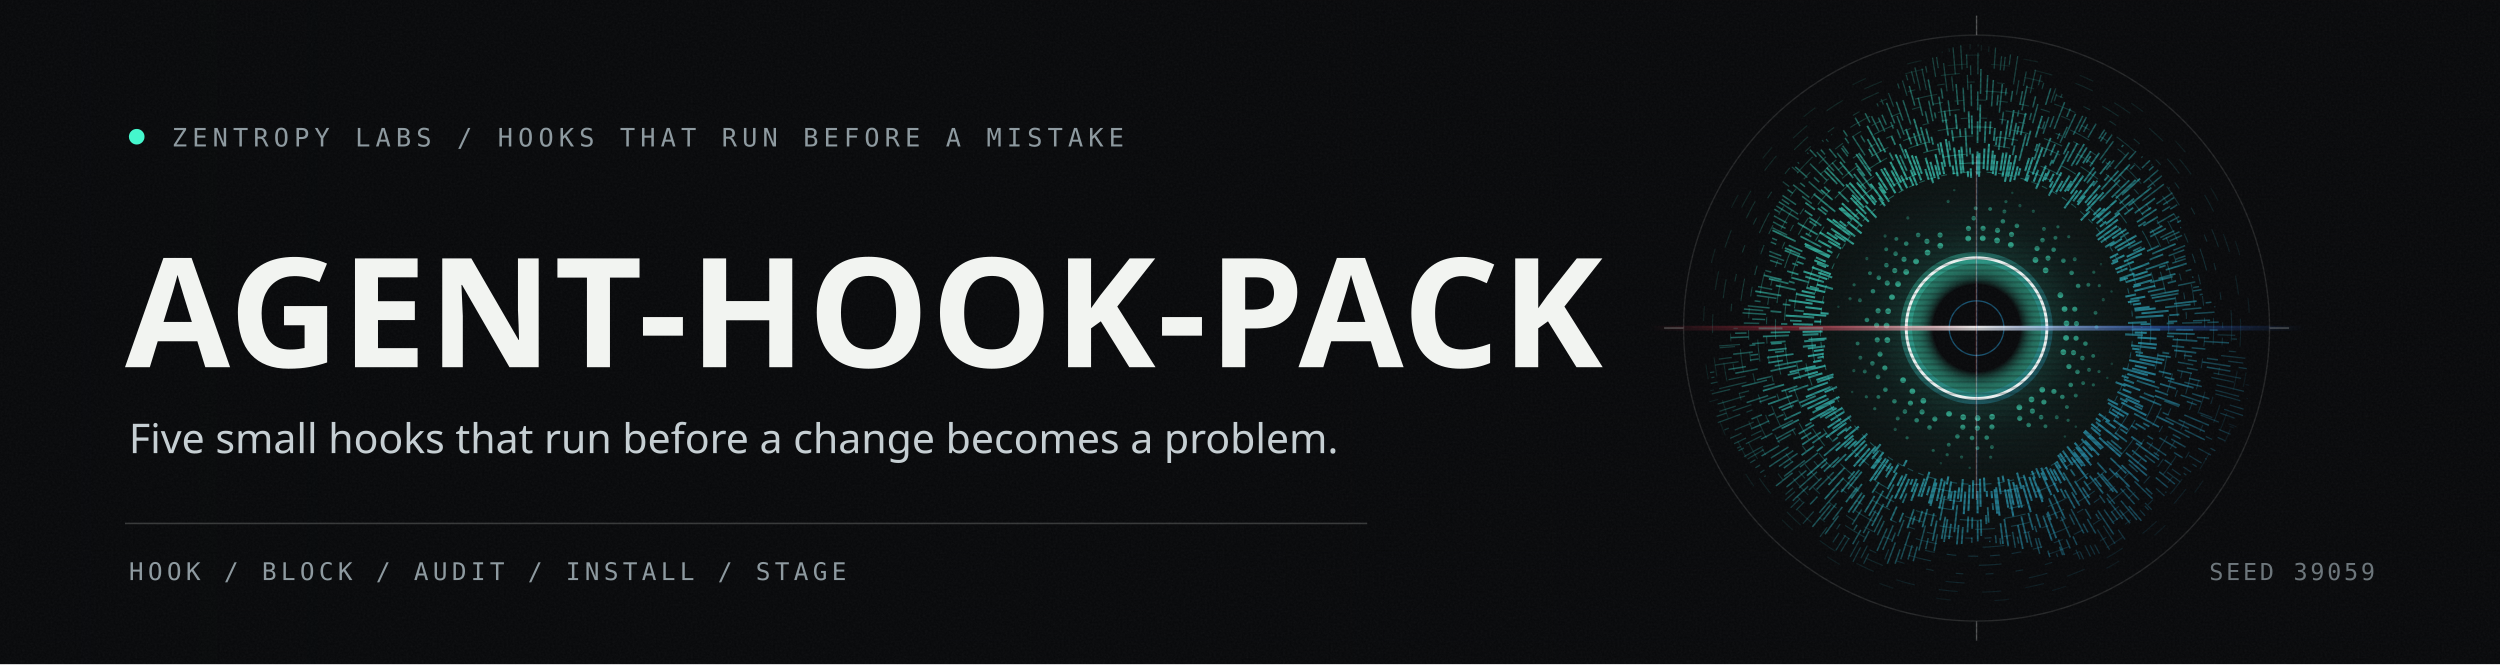
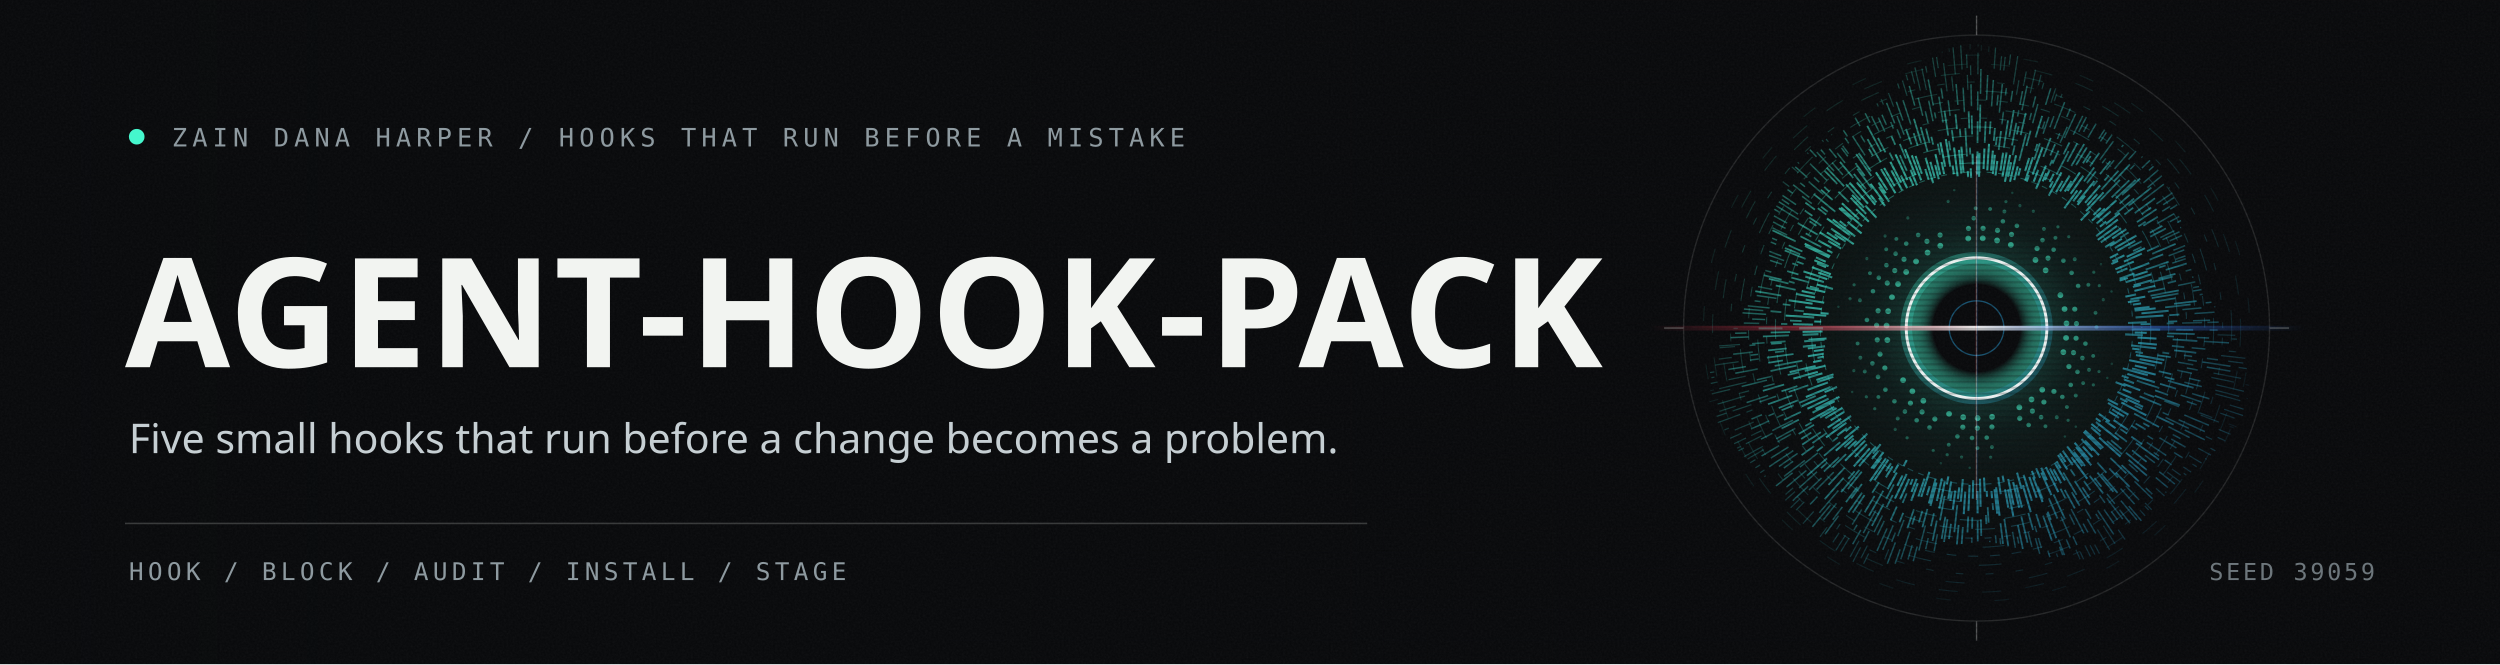
<svg xmlns="http://www.w3.org/2000/svg" viewBox="0 0 1280 340" width="1280" height="340" role="img" aria-label="agent-hook-pack: Five small hooks that run before a change becomes a problem.">
  <defs>
    <radialGradient id="halo">
      <stop offset="0" stop-color="#45F7CD" stop-opacity="0.34" />
      <stop offset="0.4" stop-color="#45F7CD" stop-opacity="0.08" />
      <stop offset="1" stop-color="#07080A" stop-opacity="0" />
    </radialGradient>
    <radialGradient id="core">
      <stop offset="0" stop-color="#FFFFFF" />
      <stop offset="0.36" stop-color="#FFFFFF" stop-opacity="0.92" />
      <stop offset="0.74" stop-color="#45F7CD" stop-opacity="0.6" />
      <stop offset="1" stop-color="#45F7CD" stop-opacity="0" />
    </radialGradient>
    <radialGradient id="pupil">
      <stop offset="0" stop-color="#07080A" />
      <stop offset="0.62" stop-color="#07080A" />
      <stop offset="1" stop-color="#45F7CD" stop-opacity="0.3" />
    </radialGradient>
    <linearGradient id="ray" x1="0" y1="0" x2="1" y2="1">
      <stop offset="0" stop-color="#45F7CD" />
      <stop offset="1" stop-color="#228BBF" />
    </linearGradient>
    <linearGradient id="flare" x1="0" y1="0" x2="1" y2="0">
      <stop offset="0" stop-color="#FF3B57" stop-opacity="0" />
      <stop offset="0.22" stop-color="#FF3B57" stop-opacity="0.42" />
      <stop offset="0.5" stop-color="#FFFFFF" stop-opacity="0.9" />
      <stop offset="0.78" stop-color="#3B7BFF" stop-opacity="0.42" />
      <stop offset="1" stop-color="#3B7BFF" stop-opacity="0" />
    </linearGradient>
    <linearGradient id="veil" x1="0" y1="0" x2="1" y2="0">
      <stop offset="0" stop-color="#07080A" stop-opacity="0.96" />
      <stop offset="0.4" stop-color="#07080A" stop-opacity="0.86" />
      <stop offset="0.64" stop-color="#07080A" stop-opacity="0" />
    </linearGradient>
    <pattern id="scan" width="4" height="3" patternUnits="userSpaceOnUse">
      <rect width="4" height="1" fill="#07080A" />
    </pattern>
    <filter id="grain" x="0" y="0" width="100%" height="100%">
      <feTurbulence type="fractalNoise" baseFrequency="0.9" numOctaves="3" seed="6817" result="n" />
      <feColorMatrix in="n" type="saturate" values="0" />
    </filter>
  </defs>
  <rect width="1280" height="340" fill="#07080A" />
  <g>
    <circle cx="1012" cy="168" r="80" fill="none" stroke="url(#ray)" stroke-width="0.55" stroke-dasharray="3.06 2.81" stroke-dashoffset="5.25" opacity="0.38" />
    <circle cx="1012" cy="168" r="84.6" fill="none" stroke="url(#ray)" stroke-width="0.55" stroke-dasharray="12.73 22.57" stroke-dashoffset="33.84" opacity="0.37" />
    <circle cx="1012" cy="168" r="89.2" fill="none" stroke="url(#ray)" stroke-width="0.55" stroke-dasharray="11.86 39.05" stroke-dashoffset="4.29" opacity="0.36" />
    <circle cx="1012" cy="168" r="93.8" fill="none" stroke="url(#ray)" stroke-width="0.55" stroke-dasharray="8.45 28.05" stroke-dashoffset="23.68" opacity="0.35" />
    <circle cx="1012" cy="168" r="98.4" fill="none" stroke="url(#ray)" stroke-width="0.55" stroke-dasharray="11.02 11.97" stroke-dashoffset="8.78" opacity="0.33" />
    <circle cx="1012" cy="168" r="103" fill="none" stroke="url(#ray)" stroke-width="0.55" stroke-dasharray="10.13 8.28" stroke-dashoffset="31.75" opacity="0.32" />
    <circle cx="1012" cy="168" r="107.6" fill="none" stroke="url(#ray)" stroke-width="0.55" stroke-dasharray="3.59 6.34" stroke-dashoffset="7.49" opacity="0.3" />
    <circle cx="1012" cy="168" r="112.2" fill="none" stroke="url(#ray)" stroke-width="0.55" stroke-dasharray="11.26 23.44" stroke-dashoffset="11.63" opacity="0.27" />
    <circle cx="1012" cy="168" r="116.8" fill="none" stroke="url(#ray)" stroke-width="0.55" stroke-dasharray="5.01 6.13" stroke-dashoffset="28.97" opacity="0.25" />
    <circle cx="1012" cy="168" r="121.4" fill="none" stroke="url(#ray)" stroke-width="0.55" stroke-dasharray="11.67 24.56" stroke-dashoffset="39.49" opacity="0.23" />
    <circle cx="1012" cy="168" r="126" fill="none" stroke="url(#ray)" stroke-width="0.55" stroke-dasharray="3.91 11.46" stroke-dashoffset="10.5" opacity="0.2" />
    <circle cx="1012" cy="168" r="130.6" fill="none" stroke="url(#ray)" stroke-width="0.55" stroke-dasharray="9.8 33.07" stroke-dashoffset="3.05" opacity="0.17" />
    <circle cx="1012" cy="168" r="135.2" fill="none" stroke="url(#ray)" stroke-width="0.55" stroke-dasharray="9.74 12.5" stroke-dashoffset="0.38" opacity="0.14" />
    <circle cx="1012" cy="168" r="139.8" fill="none" stroke="url(#ray)" stroke-width="0.55" stroke-dasharray="7.57 22.44" stroke-dashoffset="7.2" opacity="0.11" />
    <path d="M1149.71 196.88L1151.63 197.29M1150.18 203.91L1150.95 204.11M1141.14 217.01L1144.96 218.46M1141.57 218.27L1143.76 219.12M879.73 204.44L875.21 205.68M877.62 199.6L875.61 200.08M994.44 27.03L994.36 26.37M998.06 26.5L997.88 24.76M1008.73 25.22L1008.67 22.65M1012.75 23.71L1012.76 22.76M1014.39 25.92L1014.44 23.11M1018.21 26.61L1018.33 23.76" stroke="url(#ray)" stroke-width="0.5" opacity="0.13" />
    <path d="M1135.37 171.42L1144.43 171.67M1142.62 173.55L1145.35 173.66M1141.14 179.8L1144.72 180.12M1137.17 182.06L1149.61 183.45M1140.83 184.91L1148.55 185.92M1146.21 188.13L1150.35 188.75M1133.27 191.01L1147.48 193.7M1132.2 193.21L1143.75 195.64M1134.8 197.02L1148.88 200.35M1134.22 199.76L1146.39 202.93M1134.24 201.64L1147.01 205.15M1141.68 207.37L1148.72 209.51M1138.74 209.57L1148.46 212.76M1136.81 211.53L1144.13 214.09M1126.07 211.29L1132.72 213.82M1126.74 212.52L1136.13 216.16M1136.01 219.86L1142.03 222.37M1135.42 223.93L1139.39 225.73M1129.35 223.46L1132.59 224.99M1131.73 229.5L1134.29 230.82M1125.52 229.54L1131.99 233.04M1129 234.66L1129.87 235.15M1120.82 233.24L1127.29 237.13M1122.52 237.59L1124.72 238.97M1117.88 239.07L1121.77 241.68M1118.05 242.35L1119.41 243.3M1112.03 240.09L1116.53 243.34M1109.67 241.77L1116.26 246.74M1108.64 251.74L1109.23 252.25M1103.9 250.05L1108.23 253.92M1098.27 257.49L1101.67 261.01M1098.13 259.04L1100.09 261.12M1095.66 261.16L1098.3 264.1M1084.49 271.18L1088.08 276.29M1076.94 269.14L1082.91 278.45M1073.9 271.09L1080.1 281.42M1072.45 278.87L1074.94 283.44M1070.11 279.14L1072.6 283.9M1067.45 279.19L1070.32 284.94M1065.02 282.5L1066.78 286.3M1062.86 281.47L1065.02 286.3M1052.9 283.4L1053.56 285.24M967.01 281.31L964.99 286.38M956.73 283.4L954.16 288.76M956.08 279.3L952.8 285.83M952.62 280.25L948.7 287.65M951.8 276.92L947.24 285.17M946.69 275.49L942.46 282.46M944.87 274.01L939.92 281.83M941.63 272.84L938.4 277.67M942.16 268.35L940.32 270.99M935.52 269.93L931.81 274.86M928.62 261.88L923.14 268.06M923.8 256.95L919.59 261.19M921.72 255.22L916.84 259.94M919.01 251.71L914.08 256.15M918.08 249.77L914.2 253.15M904.07 243.56L903.31 244.08M903.42 240.57L901.28 242M901.22 238L898.78 239.54M898.82 235.32L896.08 236.95M903.09 230.22L894.74 234.99M902.55 228.51L892.96 233.81M892.91 229.35L890.1 230.79M901.87 223.22L893.85 227.24M891.27 228.54L889.44 229.45M901.89 220.49L896.58 223.02M893.96 224.27L887.86 227.18M891.61 221.83L885.82 224.42M897.89 216.1L888.22 220.18M885.18 219.2L882.91 220.12M897.21 209.92L894.18 211.03M891.02 212.18L879.47 216.4M896.71 207.17L887.07 210.45M884.03 211.48L878.89 213.23M888.73 207.9L880.29 210.63M893.48 202.77L879.37 206.91M895.54 200.08L890.35 201.51M885.85 199.35L876.42 201.69M894.21 195.7L880.26 198.98M893.8 192.59L884.99 194.42M879.41 195.58L875.91 196.31M877.8 193.08L876.23 193.38M877.74 190.39L875.51 190.76M890.18 185.2L878.06 186.91M886.65 183.03L880 183.83M888.29 177.43L880.44 178.03M890.9 176.38L880.17 177.12M889.82 168.19L887.57 168.19M888.71 163L888.65 163M912.79 95.27L912.76 95.25M916.12 95.54L912.76 93M920.82 88.42L917.44 85.47M921.14 83.75L920.39 83.05M925.88 78.81L925.21 78.12M933.66 72.63L932.9 71.7M936.17 72.72L934.97 71.21M937.91 69.16L937.68 68.86M949.48 63.97L949.39 63.82M961.69 54.56L960.97 52.94M964.3 53.55L963.16 50.81M969.54 54.65L966.92 47.65M972.45 45.43L971.56 42.68M976.42 49.1L974.08 41.27M976.75 41.09L975.97 38.31M980.28 42.85L978.63 36.37M983.22 46.32L980.43 34.5M986.34 46.11L984.03 35.13M986.56 37.13L985.92 33.86M991.06 39.47L989.44 29.53M992.38 34.92L991.53 29.2M996.89 46.75L995.1 32.32M1000.04 46.69L999.3 39.1M1001.12 38.07L999.96 24.2M1004.57 35.59L1003.88 23.22M1007.56 46.04L1007.28 38.36M1007.15 34.86L1006.89 27.81M1009.03 38.48L1008.92 33.38M1012.68 38.04L1012.73 26.99M1021 35.18L1021.73 24.36M1024.13 36L1024.79 28.81M1025.92 36.15L1026.67 29.12M1028.73 33.24L1029.4 27.86M1030.9 43.18L1033.09 28.7M1032.41 48.58L1033.69 41.09M1036.03 44L1037.47 36.58M1039.48 47.72L1042.23 35.68M1043.67 43.62L1045.02 38.32M1045.48 45.69L1046.38 42.4M1050.08 52.58L1052.52 45.19M1051.77 51.79L1053.06 48.02M1055.06 50.02L1055.77 48.07M1096.35 80.78L1097.06 80.05M1101.43 84.69L1102.01 84.15M1110.19 96.55L1110.95 96M1133.55 157.06L1134.3 157" stroke="url(#ray)" stroke-width="0.64" opacity="0.27" />
    <path d="M1131.29 168.93L1135.43 168.96M1124.77 172.79L1131.06 173.06M1128.5 174.79L1141.26 175.53M1122.1 178.06L1129.14 178.7M1118.16 181.94L1122.36 182.49M1129.95 183.48L1135.57 184.22M1120.1 184.21L1124.79 184.92M1127.68 185.35L1141.98 187.49M1115.07 185.46L1122.94 186.79M1129.88 187.97L1142.01 190.02M1119.67 188.43L1125.25 189.48M1114.69 189.54L1122.31 191.14M1120.78 193.7L1126.64 195.09M1118.36 195.64L1127.33 197.97M1122.3 201.49L1131.2 204.19M1116.47 202.27L1127.02 205.73M1119.6 205.53L1124.71 207.32M1108.15 205.3L1115.66 208.22M1118.38 212.48L1130.95 217.74M1107.26 211.17L1110.31 212.55M1115.46 214.89L1128.88 220.97M1108.75 213.72L1120.74 219.39M1118.57 220.17L1128.88 225.22M1110.22 218.46L1121.07 224.03M1112.42 222.43L1116.39 224.59M1111.68 224.79L1118.98 228.95M1105.63 224.14L1114.33 229.35M1099.53 223.11L1102.39 224.91M1113.12 231.66L1117.49 234.42M1099.13 226.49L1109.15 233.21M1102.7 231.59L1105.44 233.51M1108.31 235.52L1111.88 238.02M1098.2 233.1L1103.32 236.97M1105.51 241.52L1113.54 247.83M1103.74 244.46L1109.93 249.62M1089.96 237.6L1094.48 241.64M1098.64 249.84L1101.99 253.01M1092.85 246.4L1102.1 255.37M1088.43 248.79L1095.22 255.97M1085.72 250.1L1092.92 258.12M1089.95 259.12L1096.4 266.65M1085.88 256.33L1094.12 266.18M1078.75 252.83L1082.81 257.98M1085.19 261.01L1090.62 267.91M1078.66 255.03L1086.88 265.76M1074.95 253.63L1077.75 257.43M1081 261.85L1084.19 266.19M1077.3 260.95L1082.39 268.2M1074.04 261.3L1082.25 273.64M1073.07 263.12L1074.75 265.74M1067.64 260.67L1070.58 265.56M1068.7 265.71L1073.02 273.14M1066.57 268.08L1069.02 272.58M1060.43 260.63L1066.96 273.12M1059.59 263.43L1062.16 268.59M1061.38 274.63L1063.42 279.05M1055.27 264.54L1060.02 275.14M1057.94 276.14L1059.93 280.81M1053.91 276.2L1057.02 284.25M1054.47 279.9L1056.12 284.22M1048.5 281.94L1049.57 285.28M1041.85 269.31L1042.78 272.47M1043.65 275.43L1045.17 280.59M1042.13 275.6L1044.34 283.5M1038.44 272.46L1040.35 280.01M1032.88 274.82L1033.56 278.29M1030.43 272.27L1031.87 280.43M1023.99 275.61L1024.33 278.72M1021.67 274L1022.05 278.12M1018.76 276.85L1018.8 277.58M1009.61 275.21L1009.55 277.87M991.96 273.38L990.27 282.27M987.25 275.53L985.94 281.2M985.79 269.04L982.46 281.89M981.61 279.8L979.57 287.33M979.04 279.05L976.85 286.45M977.81 272.27L973.2 286.32M972.85 281.27L970.29 288.66M974.81 266.19L971.65 274.52M970.44 277.72L966.29 288.68M970.43 272.69L968.56 277.4M969.29 268.98L963.98 281.54M966.18 270.51L961.01 282.07M964.73 266.69L961.21 274.04M963.79 263.96L959.5 272.49M957.04 271.89L954.11 277.42M960.43 261.31L953.99 272.96M952.74 271.35L948.57 278.63M950.83 268.69L949.2 271.37M953.18 260.89L948.33 268.54M941.34 264.08L934.4 273.52M943.31 259.54L938.38 266.11M940.25 257.74L933.62 266.04M937.29 258.43L927.94 269.75M941.25 251.11L931.53 262.52M930.54 254.25L926.73 258.28M938.89 241.73L930.09 250.61M932.61 244.7L926.22 250.88M925.76 248.97L917.87 256.37M930.31 241.54L921.13 249.81M924.9 240.84L914.68 249.39M930.78 231.89L921.55 239.15M917.78 242.12L909.29 248.8M924.06 235.75L913.47 243.91M918.08 236.19L913.31 239.66M920.38 232.13L910.84 238.81M918.17 230.71L905.82 238.96M915.69 228.86L906.65 234.57M910.92 228.13L901.9 233.49M916.97 222.29L910.09 226.22M919.22 219.3L909.4 224.72M907.47 221.85L901.6 224.87M917.99 215.14L907.41 220.44M913.2 212.18L909.78 213.71M905.82 215.48L896.49 219.65M908.25 211.73L905.47 212.9M902.12 212.36L896.73 214.54M909.33 202.89L900.83 205.77M905.32 202.53L894.25 206.11M908.57 196.49L902.81 198.08M904.68 194.67L891.72 197.89M906.85 192.73L899.46 194.47M899.96 188.94L888.46 191.09M893.92 187.69L884.89 189.2M900.52 183.74L895.98 184.38M900.11 181.41L896.32 181.87M897.43 180.25L887.39 181.32M898.79 176.63L895.71 176.87M903.48 175.51L897.08 175.95M895.28 172.51L886.09 172.86M894.24 170.5L888.37 170.63M900.74 165.58L892.8 165.41M903.78 163.61L897.12 163.34M904.26 160.94L892.16 160.15M902.8 159.03L892.88 158.22M906.04 157.67L894.88 156.58M901.41 154.4L898.37 154.02M909.58 152.78L899.42 151.27M907.37 148.15L900.11 146.77M906.92 139.3L903.84 138.45M912.36 135.31L906.24 133.31M913.5 133.42L905.76 130.7M912.02 131L905.9 128.74M909.41 125.07L906.61 123.9M909.87 123.05L907.34 121.94M915.04 120.37L907.53 116.69M914.23 116.98L907.83 113.64M915.03 114.26L908.27 110.51M911.15 108.71L908.48 107.14M920.88 112.37L909.49 105.42M920.62 109.59L910.77 103.29M916.07 104.57L912.29 102.07M919.58 104.79L912.63 100.03M917.91 99.02L915.19 97.03M927.62 104.22L922.69 100.5M926.39 101.08L918.08 94.59M924.14 95.62L921.7 93.61M933.62 99.59L926.02 92.96M925.39 90.93L919.16 85.39M931.44 93.3L928.73 90.79M935.34 92.31L926.76 83.84M930.05 80.24L926.69 76.64M939.04 87.6L930.2 77.86M943.55 89.57L938.05 83.27M934.38 79.06L932.25 76.62M940.32 80.74L936.57 76.17M944.68 83.42L940.62 78.31M946.06 80.03L942.79 75.67M946.47 78.75L943.43 74.62M946.57 73.38L944.67 70.63M945.9 69.83L943.79 66.69M954.86 79.53L948.48 69.65M954.81 72.84L952.7 69.32M952.3 64.55L949.82 60.24M957.46 62.8L954.94 57.95M961.99 67.15L958.23 59.58M965.04 67.36L961.69 60.19M965.83 63.9L963.55 58.74M969.42 65.83L968.02 62.48M973.15 70.79L971.31 66.17M970.11 63.16L965.91 52.66M974.91 68.97L971.32 59.4M974.31 61.68L970.92 52.11M978.36 63.75L974.33 51.26M980.36 54.11L977.55 44M984.44 59.28L982.1 50.04M987.15 62.92L985.74 56.97M989.7 62.04L987.48 51.52M991.12 60.6L990.52 57.51M989.85 54.07L987.25 40.69M994.86 62.75L992.69 49.48M994.67 50.47L993.89 45.2M998.46 59.31L997.46 51.29M1002.43 53.69L1001.53 42.99M1005.8 57.47L1005.1 44.88M1009.4 54.41L1009.14 43.13M1012.58 56.53L1012.63 46.8M1014.02 48.08L1014.23 35.3M1017.13 51.28L1017.69 38.45M1019.69 54.54L1020.61 40.92M1022.48 54.03L1022.98 48.51M1023.65 57.73L1025.2 43.02M1024.95 63.67L1025.76 57.17M1026.79 48.88L1027.26 45.05M1029.55 52.1L1030.4 46.49M1033 59.66L1033.61 56.51M1034.15 53.71L1035.52 46.63M1035.22 56.52L1037.86 43.87M1039.14 61.43L1040.06 57.81M1040.77 55L1042.22 49.32M1040.7 63.15L1043.39 53.32M1047.34 53.69L1049.98 45.16M1045.81 65.53L1046.89 62.26M1046.06 68.48L1049.02 59.83M1049.53 65.17L1051.59 59.53M1051.75 66.05L1057.12 52.28M1053.36 71.14L1054.62 68.18M1058.18 59.85L1060 55.59M1054.73 73.12L1058.43 64.92M1056.99 70.63L1062.7 58.28M1061.52 69.02L1066.36 59.34M1064.31 67.46L1068.23 59.93M1066.78 67.49L1068.93 63.56M1069.06 70.4L1073.21 63.3M1074.57 71.03L1077.58 66.38M1075.37 72.44L1078.46 67.79M1078.23 73.45L1081.38 68.94M1075.05 81.88L1082.06 72.3M1076.32 83.51L1078.17 81.08M1086.26 75.32L1087.14 74.24M1078.41 86.94L1082.41 82.05M1082.66 86.43L1089.9 78.06M1089.8 81.69L1093.64 77.42M1090.69 86.63L1092.85 84.4M1096.66 86.07L1100.79 82.08M1100.26 87.28L1102.59 85.15M1097.42 93.64L1105.05 86.99M1099.49 96.05L1106.83 90.02M1096.87 102.76L1107.89 94.29M1104.09 104.39L1112.31 98.71M1107.49 104.87L1113.11 101.16M1107.05 108.2L1111.15 105.62M1111.17 107.05L1114.73 104.86M1104.37 114.48L1113.23 109.35M1110.95 113.53L1115.82 110.85M1114.68 113.94L1116.66 112.9M1106.07 121.67L1113.31 118.1M1116.29 116.64L1116.73 116.42M1107.19 122.79L1115.89 118.66M1110.86 123.38L1117.24 120.5M1112.77 128.14L1118.77 125.76M1110.35 130.96L1118.36 127.94M1113.79 132.8L1118.94 131.02M1112.2 134.74L1119.08 132.46M1119.02 138.79L1121.94 138M1122.34 141.94L1123.05 141.78M1115.13 146.18L1124.03 144.3M1122.86 147.31L1125.87 146.75M1122.89 148.99L1127.18 148.25M1126.23 150.88L1127.75 150.65M1129.29 155.06L1132.25 154.73M1117.39 158.52L1127.16 157.64M1123.6 160.51L1133.83 159.82M1122.8 164.24L1131.58 163.94M1117.19 165.41L1127.52 165.16M1130.17 165.09L1135.96 164.95" stroke="url(#ray)" stroke-width="0.78" opacity="0.41" />
    <path d="M1114.18 168.8L1122.89 168.86M1109.66 170.71L1123.7 171.1M1109.45 172.14L1113.06 172.29M1112.41 173.85L1125.07 174.59M1111.98 177.13L1118.34 177.71M1113.16 179.36L1124.48 180.63M1107.14 180.49L1110.64 180.95M1104.6 181.89L1111.43 182.91M1105.3 190.05L1111.71 191.56M1108.29 193.02L1113.28 194.32M1109.96 194.96L1123.12 198.58M1105.91 196.51L1114.1 199M1094.03 194.9L1105.55 198.68M1103.4 199.88L1110.03 202.19M1103.19 202.61L1116.11 207.51M1097.62 201.22L1102.87 203.25M1095.47 202.91L1106.6 207.56M1092.99 207.65L1096.81 209.52M1104.1 213.09L1112.89 217.39M1092.67 211.73L1105.42 218.64M1097.35 216.63L1100.49 218.42M1093.45 216.83L1098.56 219.9M1091.24 217.89L1094.34 219.84M1085.6 219.6L1089.03 222M1091.23 223.54L1096.81 227.46M1093.62 226.83L1105.43 235.34M1082.94 221.58L1089 226.15M1091.63 230.61L1099.06 236.45M1080.83 225.37L1086.22 229.86M1088.46 231.73L1099.14 240.63M1078.68 225.78L1086.3 232.38M1089.86 235.46L1099.25 243.6M1086.24 238.13L1095.05 246.45M1080.49 234.42L1088.67 242.35M1083.28 241.95L1090.41 249.34M1079.97 239.85L1084.38 244.51M1073.84 236.87L1078.49 242.04M1075.91 242.7L1084.21 252.41M1073.88 241.98L1082.07 251.77M1072.36 244.71L1075.94 249.25M1069.86 243.54L1076.86 252.68M1066.98 246.26L1070.31 251M1060.08 240.3L1062.37 243.74M1066.19 249.49L1069.8 254.91M1062.21 246.2L1070.08 258.46M1056.39 241.93L1063.22 253.3M1060.74 251.98L1064.78 258.94M1057.13 250.78L1062.33 260.3M1054.98 250.21L1057.43 254.9M1051.43 253.16L1057.09 265.38M1049.02 255.13L1053.41 265.47M1043.41 249.11L1045.97 255.7M1048.39 261.95L1050.03 266.19M1048 262.84L1052.83 275.57M1046.03 264.01L1050.58 276.83M1042.49 263.18L1044.75 270.24M1038.49 262.61L1040.93 271.33M1034.88 264.3L1038.1 277.84M1033.15 268.84L1035.71 281.05M1026.21 265.73L1028.24 279.72M1024.24 267.87L1025.54 278.47M1020.18 257.65L1020.5 261.14M1017.69 259.68L1018.19 267.66M1016.78 263.71L1017.01 268.35M1014.22 265.97L1014.41 274.39M1012.54 266.61L1012.6 277.16M1009.84 264.79L1009.71 270.76M1007.71 264.39L1007.34 272.61M1004.98 269.82L1004.37 278.52M1002.83 268.76L1001.92 278.77M1002.13 258.49L1000.61 272.5M998.9 268.17L997.87 276M997.12 265.83L995.34 277.48M996.02 264.52L994.13 275.9M995.67 253.88L993.28 266.42M991.63 266.55L989.47 276.99M990.17 262.84L988.66 269.4M986.83 260.59L984.28 270M984.25 261.52L982.45 267.56M980.46 264.17L979.04 268.5M979.93 260.78L976.58 270.47M974.45 262.57L972.51 267.44M976.24 252.55L974.14 257.51M971.16 259.35L968.03 266.36M969.08 253.43L965.95 259.66M969.66 248.04L965.69 255.53M964.39 258L958.41 269.29M964.27 251.24L956.89 264.11M959.8 253.91L954.72 262.29M962.04 246.89L958.56 252.4M954.63 253.49L948.62 262.44M953.38 252.23L946.34 262.33M953.31 247.81L947.79 255.31M950.94 249.37L945.14 257.1M953.24 241.49L946.12 250.39M952.05 240.56L942.64 251.96M949.59 241.3L946.31 245.16M943.95 244.62L934.2 255.61M944.44 239.52L936.2 248.25M945.22 232.51L938.23 239.27M941.64 234.06L933.84 241.38M935.48 236.89L932.33 239.72M935.43 234.66L925.18 243.59M942.19 226.38L933.86 233.35M940.96 223.89L938.55 225.78M933.26 228.66L930.18 231.04M928.83 228.39L922.4 233.05M935.19 221.77L927.98 226.82M932.26 221.29L922.71 227.68M927.37 221.48L922.17 224.77M928.78 217.5L920.9 222.19M927.5 216.28L924.33 218.09M921.01 214.87L912.16 219.43M922.06 210.88L913.47 214.97M929.62 202.72L921.35 206.21M918.37 207.47L912.15 210.09M920.51 204.94L910.7 208.9M917.64 202.46L905.21 207M925.87 197.26L915.79 200.69M920.25 197.7L912.11 200.33M913.5 196.89L902.57 200.1M920.89 190.64L915.28 192.03M919.76 187.19L906.5 189.95M922.8 184.67L908.63 187.32M912.84 184.54L905.37 185.78M918.29 181.23L904.66 183.16M913.39 179.82L908.77 180.38M914.82 178.39L905.28 179.41M912.26 175.61L906.81 176.02M914.22 174.77L906.44 175.3M915.9 171.71L902.6 172.23M916.57 170.03L906.6 170.24M912.64 168.15L900.42 168.17M915.11 165.89L911.89 165.82M922.44 164.37L916.47 164.13M912.04 159.79L906.51 159.34M923.58 159.38L918.63 158.9M916.75 156.29L912.77 155.8M911.98 151.31L898.7 149.1M919.36 148.35L909.18 146.19M915.69 145.12L905.65 142.73M918.84 144.86L915.88 144.12M912.18 143.2L903.06 140.94M926.37 144.61L917.16 142.09M920.81 140.53L915.02 138.78M920.57 135.9L917.66 134.88M923.43 135.23L920.17 134.02M924.47 132.57L913.76 128.23M921.73 130.22L913.88 126.94M922.83 128.75L915.8 125.66M919.43 123.61L907.49 117.89M932.5 126.51L921.82 120.94M927.39 121.11L924.51 119.51M930.65 120.18L920.44 114.17M930.01 115.59L926.47 113.33M932.56 115.48L926.28 111.32M927.95 110.51L924.04 107.84M929.26 107.35L924.35 103.75M935.07 109.86L930.73 106.58M935.84 108.47L932.39 105.77M939.69 108.43L928.58 99.28M938.29 102.41L932.3 97.08M936.65 98.13L934.03 95.7M946.56 103.39L941.26 98.15M940.68 94.14L934.12 87.34M944.2 95.39L935.26 85.83M952.63 102.57L945.14 94.32M948.86 91.13L942.07 82.87M955.35 96.83L949.15 89.03M958.46 96.58L950.89 86.48M954.77 90.06L950 83.57M958.15 90.12L950.35 78.84M957.94 87.71L951.63 78.33M958.89 79.63L956.85 76.22M962.94 82.99L956.17 71.25M963.12 77.53L956.04 64.42M965.36 78.03L961.51 70.6M969.4 82.1L967.44 78.15M976.32 87.56L972.72 79.42M970.36 74.1L968.4 69.69M975.83 81.23L972.69 73.68M978.67 73.97L975.85 66.01M981.87 74.63L979.8 68.2M983.63 73.17L979.93 60.8M986.86 77.5L983.4 65.06M987.97 73.2L986.11 65.86M989.78 74.04L988.83 70.01M993.31 79.19L992.12 73.55M998.58 76.97L997.86 72.13M997.48 69.51L995.59 56.71M1000.1 72.48L999.35 66.44M1001.96 66.15L1001.21 58.51M1003.8 70.13L1003.45 65.94M1007.07 80.1L1006.26 65.62M1008.76 79.1L1008.63 75.56M1008.27 65.77L1007.95 57.01M1009.73 68.82L1009.51 59.13M1012.49 73.25L1012.55 62.12M1013.69 67.43L1013.93 53.58M1016.17 73.15L1016.65 62.19M1018.72 68.73L1019.17 62.17M1020.81 72.17L1021.42 65.55M1021.9 74.21L1022.33 70.16M1023.34 76.7L1024.53 67.1M1025.98 75.65L1028.1 61.63M1028.74 70.06L1031.08 56.36M1030.12 74.48L1032.37 62.89M1030.45 79.42L1031.49 74.46M1032.66 68.84L1033.54 64.61M1034.57 69.2L1037.18 57.8M1033.83 82.29L1037.28 68.73M1037.52 74.76L1039.68 66.87M1042.19 70.35L1045.6 59.33M1041.92 77.31L1043.11 73.72M1041.49 81.83L1044.39 73.36M1046.19 80.3L1049.97 70.62M1049.76 79.57L1052.2 73.86M1049.49 84.77L1050.81 81.83M1050.92 83.76L1053.99 77.13M1056.53 78.99L1059.57 72.92M1052.89 89.41L1059.13 77.42M1058.44 82.8L1063.57 73.39M1060.53 84.99L1067.1 73.74M1062.94 84.54L1068.48 75.46M1066.45 83.61L1070.47 77.39M1068.19 83.27L1070.44 79.89M1070.02 85.16L1074.84 78.29M1067 92.88L1072.24 85.72M1068.49 93.79L1073.1 87.74M1075.19 89.14L1080.5 82.51M1071.6 95.25L1073.85 92.51M1077.47 92.42L1079.74 89.8M1075.88 97.13L1084.67 87.38M1082.32 92.89L1090.49 84.16M1074.99 102.87L1085.4 92.1M1081.16 101.07L1090.2 92.33M1083.3 101.58L1093.46 92.11M1086.54 99.83L1095.76 91.4M1085.21 104.26L1090.44 99.71M1082.73 109.84L1092.65 101.67M1089.82 105.42L1101.5 96.03M1087.69 109.82L1092.22 106.33M1092.96 109.09L1103.34 101.54M1096.54 109.61L1101.4 106.25M1094.12 113.71L1104.14 107.09M1085.62 121.68L1089.86 119.02M1094.84 115.88L1098.57 113.54M1097.38 115.53L1104.78 110.98M1100.72 119.16L1107.13 115.63M1089.67 127.11L1096.67 123.43M1100.93 121.18L1108.94 116.97M1092.17 128.52L1096.42 126.42M1099.3 128.6L1105.3 125.89M1101.95 129.94L1113.93 124.87M1100.6 132.95L1107.51 130.22M1098.57 138.06L1110.34 133.99M1105.42 136.99L1108.81 135.87M1108.85 138.21L1119.59 134.91M1105.11 142.59L1113.84 140.2M1100.89 144.63L1112.44 141.59M1109.87 144.89L1114.1 143.89M1099.69 149.45L1108.46 147.59M1101.1 151.37L1115.52 148.68M1101.68 152.62L1115.38 150.27M1103.28 154.32L1113.75 152.75M1113.12 155.56L1124.66 154.14M1108.53 157.35L1121.6 155.91M1110.65 161.38L1115.84 161.03M1110.24 164.67L1114.76 164.51M1109.35 165.6L1112.97 165.51" stroke="url(#ray)" stroke-width="0.92" opacity="0.55" />
    <path d="M1091.45 168.62L1106 168.73M1092.95 170.25L1099.13 170.42M1088.07 171.23L1097.18 171.62M1094.38 172.8L1104.12 173.37M1094.66 175.55L1104.33 176.43M1091.21 176.89L1103.98 178.33M1091.71 178.46L1095.48 178.96M1093.31 180.19L1097.13 180.77M1093.61 181.82L1108.16 184.29M1095.46 183.83L1107.07 186.04M1090.1 184.38L1103.28 187.15M1093.02 187.14L1099.13 188.59M1091.6 188.69L1103.7 191.83M1086.83 188.59L1099.72 192.14M1089.2 191.44L1103.3 195.72M1086.32 192.38L1089.82 193.53M1087.7 194.4L1092.61 196.12M1087.15 196.52L1095.8 199.81M1083.18 195.62L1088.33 197.61M1086.82 199.29L1091.26 201.14M1084.14 200.69L1095.51 205.84M1088.5 204.15L1097.27 208.29M1085.47 203.97L1089.24 205.81M1086.11 206.07L1098.93 212.66M1079.11 204.38L1084.42 207.26M1079.3 206.34L1089.77 212.31M1081.49 209.66L1087.63 213.35M1079.78 210.67L1084.92 213.91M1082.15 215.09L1089.46 220M1074.58 211.88L1080.16 215.79M1078.02 215.58L1083.17 219.3M1073.08 214.13L1075.5 215.96M1073.15 216.07L1084.8 225.24M1070.78 217L1075.52 220.95M1070.64 218.81L1075.46 222.99M1074.77 224.04L1085.7 233.8M1067.44 220.37L1076.88 229.29M1066.78 221.12L1075.89 229.96M1067.45 225.52L1074.7 233.04M1065.73 224.79L1071.33 230.71M1066.38 228.56L1071.33 234.07M1062.19 226.67L1069.58 235.31M1062.89 228.84L1070.74 238.22M1061.85 231.36L1067.51 238.55M1058.37 228.54L1066.15 238.69M1060.56 234.05L1068.69 245.11M1056.11 230.78L1061.26 238.11M1054.63 232.1L1057.56 236.52M1053.7 232.96L1058.52 240.46M1052.95 236.2L1055.08 239.75M1052.03 236.98L1057.28 246.02M1051.39 240.25L1055.27 247.36M1049.59 239.9L1052.92 246.27M1047.49 239.16L1053.89 252.01M1045.1 239.49L1048.03 245.81M1045.15 241.95L1050.32 253.49M1042.51 239.81L1044.54 244.58M1040.32 241.12L1041.85 245.08M1040.96 244.3L1045.82 257.08M1039 244.16L1042.77 254.82M1036.06 243.11L1040.32 256.41M1035.7 248.43L1039.75 262.2M1032.72 241.99L1035.07 250.37M1032.31 248.24L1035.25 259.86M1030.71 246.76L1033.85 259.96M1028.2 245.23L1031 258.6M1028.14 250.6L1030.86 264.52M1025.34 243.49L1025.95 246.9M1026.59 250.55L1028.25 259.91M1023.1 244.34L1024.36 253M1021.98 249.43L1023.77 264.08M1021.19 250.49L1022.58 263M1019.62 251.46L1019.95 255.11M1017.18 251.35L1017.36 254.34M1015.82 244.53L1016.18 251.7M1013.75 245.11L1014.07 259.46M1012.46 251.47L1012.52 262.84M1010.26 245.89L1010.05 255.4M1008.43 248.27L1007.83 261.65M1006.22 251.73L1005.43 263.25M1004.97 245.32L1003.92 256.84M1003.12 249.45L1002.45 255.56M1001.12 251.17L999.86 260.79M999.25 251.82L998.54 256.44M999.01 246.44L997.5 255.53M997.57 243.87L996.78 248.04M995.76 246.55L992.91 260.35M994.28 244.96L991.63 256.48M991.5 247.01L988.39 259.03M991.06 245.04L987.6 257.79M987.99 248.92L986.61 253.55M987.88 241.56L983.67 254.4M985.37 245.04L982.21 254.2M981.92 247.41L978.52 256.39M981.36 245.16L978.69 251.89M979.3 245.31L978.09 248.18M977.48 245.23L972.82 255.65M976.23 242.68L970.16 255.35M974.13 243.38L971.44 248.73M976.26 235.56L974.6 238.7M971.15 241.92L966.46 250.4M971.97 237.81L969.53 242.07M969.02 238.74L965.59 244.39M968.19 237.19L965.64 241.21M966.83 235.3L959.82 245.75M965.63 234.62L957.38 246.47M963.32 234.19L959.04 240.02M964.4 231.43L958.11 239.82M961.77 230.83L958.43 235M962.87 227.46L958.95 232.21M960.48 228.52L951.86 238.65M957.35 229.54L949.13 238.79M955.84 227.46L949.68 233.98M954.98 225.51L944.68 235.89M956.08 222.02L949.19 228.68M950.55 225.69L946.18 229.79M949.12 224.61L944.3 228.94M948.92 222.92L939.92 230.76M951.75 218.39L944.33 224.59M947.86 218.46L944.94 220.76M945.54 219.2L940.64 222.98M945.35 216.39L934.94 223.95M947.73 212.99L938.28 219.61M942.67 214.34L935.74 218.96M944.24 210.82L937.28 215.22M943.24 208.9L934.57 214.06M940.33 208.94L931.85 213.79M939.15 208.28L926.72 215.15M939.35 205.42L928.01 211.27M941.8 203.2L929.57 209.33M936.26 204.11L925.39 209.29M935.11 202.38L922.49 208.02M940.55 198.12L934.17 200.81M937.26 198.17L924.6 203.28M935.93 195.78L925.44 199.61M938.67 192.92L930.44 195.71M938.78 191.7L929.98 194.55M933.08 191.15L925.72 193.31M930.72 190.39L918.21 193.84M934.68 187.22L924.04 189.86M929.59 187.38L916.29 190.51M932.65 184.51L928.32 185.41M933.84 182.61L930.52 183.23M933.85 181.03L925.63 182.4M933.75 179.05L928.76 179.75M934.44 177.3L925.58 178.36M929.76 176.79L923.05 177.51M934.17 173.94L923.74 174.73M935.19 173.32L925.95 173.95M931.05 171.13L922.94 171.44M933.14 169.68L922.9 169.9M933.39 168.12L921.17 168.14M928.24 166.18L918.03 165.96M932.47 164.77L928.89 164.63M928.88 162.55L914.25 161.59M935.06 161.68L923.31 160.72M936.24 160.61L932.16 160.22M932.67 158.24L924.32 157.22M928.06 155.52L915.78 153.7M934 154.99L924.5 153.4M929.34 152.32L919.49 150.45M929.28 150.45L922.47 149.01M934.55 149.6L924.81 147.29M931.24 147.94L926.67 146.8M938.47 147.92L930.26 145.67M933.84 144.45L924.31 141.58M935.52 142.91L923.35 138.92M938.11 142.06L930.93 139.54M937.41 140.4L927.69 136.8M934.93 136.8L930.27 134.92M936.21 136.29L928.94 133.24M934.78 134.01L929.76 131.8M936.62 131.85L924.19 125.89M937.05 131.18L923.99 124.77M938.21 129.49L935.5 128.08M937.66 126.8L930.99 123.1M942.67 127.24L936.01 123.32M942.14 125.35L931.67 118.96M940.78 122.47L935.38 119.02M945.03 123.72L939.4 120M949.13 125L937.54 117.07M947.11 120.43L935.41 111.85M949.86 121.04L938.36 112.35M945.04 115.66L941.93 113.23M953.13 119.51L945.97 113.6M948.13 112.26L941.58 106.54M953.42 115.88L942.59 106.24M951.81 112.19L943.06 104.08M956.85 113.54L950.34 107.12M955.46 109.45L947.56 101.27M954.34 106.25L948.26 99.74M960.75 111.52L955.07 105.26M956.41 104.3L946.94 93.45M960.15 104.87L950.69 93.36M960.73 103.59L957.74 99.82M965.16 105.52L962.04 101.36M964.29 103.03L957.7 94.06M967.24 103.27L962.05 95.76M965.53 98.99L961.78 93.42M966.32 97.27L960.46 88.2M970.49 98.94L963.1 86.62M970.09 95.37L964.67 85.98M973.87 97.42L968.36 87.22M973.41 93.56L967.86 82.86M976.49 96.39L973.25 89.87M976.61 92.17L970.48 79.02M979.64 95.02L977.64 90.53M981.51 94.86L978.21 86.92M980.71 89.69L975.39 76.39M983.65 92.32L978.86 79.53M983.99 88.96L980.75 79.84M987.49 92.04L985.72 86.56M989.8 93.79L985.91 80.78M990.63 91.06L988.35 82.85M992.67 91.75L990.82 84.46M993.43 89.47L990.93 78.91M995.4 89.15L994.09 82.91M995.93 85.33L993.5 72.81M998.53 85.28L996.24 71.24M1000.38 89.2L999.72 84.71M1002.32 90.31L1000.47 75.48M1004.2 88.84L1003.01 76.74M1005.33 88.38L1004.22 75.08M1007.67 90.72L1007.49 87.5M1009.2 91.04L1009.02 86.19M1010.08 84.33L1009.95 78.64M1012.41 89.31L1012.47 77.59M1013.3 90.63L1013.51 78.3M1015.58 86.54L1016.04 76.01M1017.47 87.31L1018.39 73.65M1019.41 87.44L1020.36 77.11M1020.33 89.11L1021.37 79.25M1021.7 89.87L1022.63 82.4M1024.19 87.5L1025.6 78.18M1025.25 90.49L1027.37 78.06M1026.51 93.14L1029.19 79.31M1028.12 90.63L1029.69 83.08M1029.12 93.09L1032.22 79.5M1031.3 92.22L1033.1 85.14M1033.37 89.91L1034.41 86.14M1036.85 87.62L1038.93 80.89M1036.89 92.57L1040.86 80.53M1037.66 93.01L1038.8 89.7M1040.69 89.38L1045.79 75.41M1041.23 93.04L1043.59 86.97M1042.44 96.71L1047.55 84.74M1045.85 92.85L1047.73 88.67M1047.03 92.19L1049.36 87.15M1049.44 93.16L1051.54 88.96M1049.43 96.06L1051.1 92.84M1048.96 100.19L1055.48 88.23M1052.68 98.41L1056.05 92.65M1054.74 97.97L1059.66 89.92M1057.14 98.05L1060.57 92.72M1058.59 97.75L1064.9 88.24M1060.13 99.28L1066.66 89.96M1056.93 106.63L1063.63 97.47M1061.49 102.99L1065.78 97.36M1063.64 103.55L1072.31 92.73M1063.68 104.92L1067.56 100.18M1067.58 103.83L1075.29 94.93M1068.78 105.01L1073.85 99.38M1068.04 108.14L1077.06 98.51M1065.35 112.84L1069.91 108.12M1071.87 110.06L1075.62 106.43M1071.07 112.98L1077.71 106.79M1073.84 111.44L1083.63 102.49M1073.47 114.49L1080.7 108.2M1075.14 116.08L1078.39 113.41M1078.15 114.81L1085.25 109.1M1073.27 120.9L1084.34 112.39M1074.06 122.84L1083.91 115.67M1075.61 124.07L1085.98 116.9M1081.47 122.07L1088.67 117.32M1077.86 126.57L1082.63 123.57M1080.39 125.97L1086.4 122.28M1082.83 126.97L1093.86 120.58M1084.16 128.28L1093.25 123.27M1080.25 132.07L1084.48 129.84M1081.51 133.76L1087.71 130.71M1081.04 135.21L1084.4 133.62M1088.88 131.49L1098.25 127.04M1087.45 133.95L1096.64 129.8M1083.07 137.93L1092.51 133.93M1083.81 139.59L1089.27 137.43M1090.2 138.55L1100.42 134.7M1085.25 142.67L1092.82 140.05M1085.21 143.7L1089.46 142.29M1092.16 141.39L1099.6 138.92M1088.44 144.49L1101.42 140.5M1092.45 146.04L1101.91 143.46M1092.03 146.96L1096.08 145.89M1092.82 148.92L1103.45 146.4M1088.2 151.88L1093.66 150.72M1090.78 153.3L1098.36 151.88M1089.46 154.72L1095.42 153.7M1092.03 156L1096.25 155.37M1092.78 158.06L1100.59 157.1M1092.92 159.07L1103.69 157.88M1096.4 160.41L1110.34 159.15M1093.39 162.54L1107.68 161.58M1089.54 165.37L1099.17 165.04M1095.97 165.93L1101.05 165.81" stroke="url(#ray)" stroke-width="1.06" opacity="0.69" />
    <g fill="#45F7CD">
      <circle cx="1056.43" cy="180.3" r="1.49" opacity="0.57" />
      <circle cx="1045.63" cy="199.54" r="1.49" opacity="0.57" />
      <circle cx="1040.13" cy="204.52" r="1.49" opacity="0.57" />
      <circle cx="1033.91" cy="208.56" r="1.49" opacity="0.57" />
      <circle cx="1019.94" cy="213.41" r="1.49" opacity="0.57" />
      <circle cx="1012.55" cy="214.1" r="1.49" opacity="0.57" />
      <circle cx="1005.15" cy="213.59" r="1.49" opacity="0.57" />
      <circle cx="997.92" cy="211.9" r="1.49" opacity="0.57" />
      <circle cx="984.75" cy="205.18" r="1.49" opacity="0.57" />
      <circle cx="979.14" cy="200.33" r="1.49" opacity="0.57" />
      <circle cx="974.38" cy="194.64" r="1.49" opacity="0.57" />
      <circle cx="966.31" cy="174.1" r="1.49" opacity="0.57" />
      <circle cx="965.92" cy="166.69" r="1.49" opacity="0.57" />
      <circle cx="966.72" cy="159.32" r="1.49" opacity="0.57" />
      <circle cx="968.7" cy="152.17" r="1.49" opacity="0.57" />
      <circle cx="971.8" cy="145.43" r="1.49" opacity="0.57" />
      <circle cx="975.95" cy="139.27" r="1.49" opacity="0.57" />
      <circle cx="981.02" cy="133.86" r="1.49" opacity="0.57" />
      <circle cx="986.9" cy="129.33" r="1.49" opacity="0.57" />
      <circle cx="993.43" cy="125.81" r="1.49" opacity="0.57" />
      <circle cx="1007.74" cy="122.1" r="1.49" opacity="0.57" />
      <circle cx="1015.16" cy="122.01" r="1.49" opacity="0.57" />
      <circle cx="1022.5" cy="123.11" r="1.49" opacity="0.57" />
      <circle cx="1029.56" cy="125.38" r="1.49" opacity="0.57" />
      <circle cx="1042.16" cy="133.13" r="1.49" opacity="0.57" />
      <circle cx="1047.36" cy="138.42" r="1.49" opacity="0.57" />
      <circle cx="1054.91" cy="151.14" r="1.49" opacity="0.57" />
      <circle cx="1057.06" cy="158.24" r="1.49" opacity="0.57" />
      <circle cx="1058.04" cy="165.59" r="1.49" opacity="0.57" />
      <circle cx="1057.83" cy="173.01" r="1.49" opacity="0.57" />
      <circle cx="1051.61" cy="200.44" r="1.34" opacity="0.51" />
      <circle cx="1046.47" cy="205.86" r="1.34" opacity="0.51" />
      <circle cx="1040.59" cy="210.47" r="1.34" opacity="0.51" />
      <circle cx="1034.1" cy="214.18" r="1.34" opacity="0.51" />
      <circle cx="1019.86" cy="218.59" r="1.34" opacity="0.51" />
      <circle cx="1012.41" cy="219.2" r="1.34" opacity="0.51" />
      <circle cx="1004.95" cy="218.71" r="1.34" opacity="0.51" />
      <circle cx="990.64" cy="214.53" r="1.34" opacity="0.51" />
      <circle cx="984.09" cy="210.92" r="1.34" opacity="0.51" />
      <circle cx="978.14" cy="206.4" r="1.34" opacity="0.51" />
      <circle cx="965.04" cy="188.4" r="1.34" opacity="0.51" />
      <circle cx="962.57" cy="181.34" r="1.34" opacity="0.51" />
      <circle cx="961.15" cy="174" r="1.34" opacity="0.51" />
      <circle cx="960.82" cy="166.54" r="1.34" opacity="0.51" />
      <circle cx="961.58" cy="159.1" r="1.34" opacity="0.51" />
      <circle cx="966.28" cy="144.95" r="1.34" opacity="0.51" />
      <circle cx="970.12" cy="138.54" r="1.34" opacity="0.51" />
      <circle cx="974.86" cy="132.76" r="1.34" opacity="0.51" />
      <circle cx="986.59" cy="123.55" r="1.34" opacity="0.51" />
      <circle cx="993.33" cy="120.33" r="1.34" opacity="0.51" />
      <circle cx="1007.86" cy="116.97" r="1.34" opacity="0.51" />
      <circle cx="1015.33" cy="116.91" r="1.34" opacity="0.51" />
      <circle cx="1022.73" cy="117.94" r="1.34" opacity="0.51" />
      <circle cx="1029.91" cy="120.03" r="1.34" opacity="0.51" />
      <circle cx="1042.97" cy="127.23" r="1.34" opacity="0.51" />
      <circle cx="1048.58" cy="132.17" r="1.34" opacity="0.51" />
      <circle cx="1062.27" cy="158.3" r="1.34" opacity="0.51" />
      <circle cx="1063.15" cy="165.72" r="1.34" opacity="0.51" />
      <circle cx="1062.94" cy="173.19" r="1.34" opacity="0.51" />
      <circle cx="1061.64" cy="180.56" r="1.34" opacity="0.51" />
      <circle cx="1059.28" cy="187.65" r="1.34" opacity="0.51" />
      <circle cx="1045.04" cy="213.59" r="1.18" opacity="0.44" />
      <circle cx="1038.67" cy="217.58" r="1.18" opacity="0.44" />
      <circle cx="1017.19" cy="224.06" r="1.18" opacity="0.44" />
      <circle cx="1009.67" cy="224.25" r="1.18" opacity="0.44" />
      <circle cx="1002.2" cy="223.44" r="1.18" opacity="0.44" />
      <circle cx="987.9" cy="218.88" r="1.18" opacity="0.44" />
      <circle cx="981.33" cy="215.21" r="1.18" opacity="0.44" />
      <circle cx="975.31" cy="210.71" r="1.18" opacity="0.44" />
      <circle cx="969.95" cy="205.43" r="1.18" opacity="0.44" />
      <circle cx="965.33" cy="199.5" r="1.18" opacity="0.44" />
      <circle cx="961.55" cy="192.99" r="1.18" opacity="0.44" />
      <circle cx="958.67" cy="186.05" r="1.18" opacity="0.44" />
      <circle cx="955.86" cy="163.8" r="1.18" opacity="0.44" />
      <circle cx="958.96" cy="149.11" r="1.18" opacity="0.44" />
      <circle cx="961.95" cy="142.21" r="1.18" opacity="0.44" />
      <circle cx="965.84" cy="135.77" r="1.18" opacity="0.44" />
      <circle cx="970.54" cy="129.91" r="1.18" opacity="0.44" />
      <circle cx="975.99" cy="124.72" r="1.18" opacity="0.44" />
      <circle cx="982.08" cy="120.31" r="1.18" opacity="0.44" />
      <circle cx="1010.56" cy="111.72" r="1.18" opacity="0.44" />
      <circle cx="1025.48" cy="113.34" r="1.18" opacity="0.44" />
      <circle cx="1032.65" cy="115.62" r="1.18" opacity="0.44" />
      <circle cx="1045.75" cy="122.94" r="1.18" opacity="0.44" />
      <circle cx="1051.46" cy="127.84" r="1.18" opacity="0.44" />
      <circle cx="1056.46" cy="133.46" r="1.18" opacity="0.44" />
      <circle cx="1060.67" cy="139.69" r="1.18" opacity="0.44" />
      <circle cx="1064" cy="146.43" r="1.18" opacity="0.44" />
      <circle cx="1067.74" cy="175.94" r="1.18" opacity="0.44" />
      <circle cx="1066.18" cy="183.3" r="1.18" opacity="0.44" />
      <circle cx="1063.66" cy="190.39" r="1.18" opacity="0.44" />
      <circle cx="1060.21" cy="197.07" r="1.18" opacity="0.44" />
      <circle cx="1055.91" cy="203.24" r="1.18" opacity="0.44" />
      <circle cx="1019.86" cy="228.9" r="1.01" opacity="0.36" />
      <circle cx="1012.46" cy="229.4" r="1.01" opacity="0.36" />
      <circle cx="997.75" cy="227.72" r="1.01" opacity="0.36" />
      <circle cx="971.63" cy="214.26" r="1.01" opacity="0.36" />
      <circle cx="961.73" cy="203.26" r="1.01" opacity="0.36" />
      <circle cx="954.75" cy="190.2" r="1.01" opacity="0.36" />
      <circle cx="952.5" cy="183.14" r="1.01" opacity="0.36" />
      <circle cx="951.1" cy="175.86" r="1.01" opacity="0.36" />
      <circle cx="952.28" cy="153.75" r="1.01" opacity="0.36" />
      <circle cx="957.42" cy="139.87" r="1.01" opacity="0.36" />
      <circle cx="965.74" cy="127.63" r="1.01" opacity="0.36" />
      <circle cx="970.94" cy="122.35" r="1.01" opacity="0.36" />
      <circle cx="1011.54" cy="106.6" r="1.01" opacity="0.36" />
      <circle cx="1018.95" cy="106.99" r="1.01" opacity="0.36" />
      <circle cx="1026.25" cy="108.28" r="1.01" opacity="0.36" />
      <circle cx="1046.5" cy="117.21" r="1.01" opacity="0.36" />
      <circle cx="1052.37" cy="121.74" r="1.01" opacity="0.36" />
      <circle cx="1062.27" cy="132.74" r="1.01" opacity="0.36" />
      <circle cx="1069.25" cy="145.8" r="1.01" opacity="0.36" />
      <circle cx="1072.9" cy="160.14" r="1.01" opacity="0.36" />
      <circle cx="1073.4" cy="167.54" r="1.01" opacity="0.36" />
      <circle cx="1071.72" cy="182.25" r="1.01" opacity="0.36" />
      <circle cx="1069.57" cy="189.34" r="1.01" opacity="0.36" />
      <circle cx="1066.58" cy="196.13" r="1.01" opacity="0.36" />
      <circle cx="1062.79" cy="202.5" r="1.01" opacity="0.36" />
      <circle cx="1058.26" cy="208.37" r="1.01" opacity="0.36" />
      <circle cx="1053.06" cy="213.65" r="1.01" opacity="0.36" />
      <circle cx="1047.26" cy="218.27" r="1.01" opacity="0.36" />
      <circle cx="1019.21" cy="234.11" r="0.83" opacity="0.29" />
      <circle cx="1004.32" cy="234.05" r="0.83" opacity="0.29" />
      <circle cx="996.97" cy="232.78" r="0.83" opacity="0.29" />
      <circle cx="989.81" cy="230.69" r="0.83" opacity="0.29" />
      <circle cx="976.42" cy="224.18" r="0.83" opacity="0.29" />
      <circle cx="970.35" cy="219.84" r="0.83" opacity="0.29" />
      <circle cx="959.86" cy="209.27" r="0.83" opacity="0.29" />
      <circle cx="955.57" cy="203.18" r="0.83" opacity="0.29" />
      <circle cx="949.15" cy="189.74" r="0.83" opacity="0.29" />
      <circle cx="947.22" cy="152.97" r="0.83" opacity="0.29" />
      <circle cx="949.31" cy="145.81" r="0.83" opacity="0.29" />
      <circle cx="955.82" cy="132.42" r="0.83" opacity="0.29" />
      <circle cx="965.15" cy="120.81" r="0.83" opacity="0.29" />
      <circle cx="976.82" cy="111.57" r="0.83" opacity="0.29" />
      <circle cx="997.44" cy="103.11" r="0.83" opacity="0.29" />
      <circle cx="1027.03" cy="103.22" r="0.83" opacity="0.29" />
      <circle cx="1034.19" cy="105.31" r="0.83" opacity="0.29" />
      <circle cx="1041.07" cy="108.19" r="0.83" opacity="0.29" />
      <circle cx="1053.65" cy="116.16" r="0.83" opacity="0.29" />
      <circle cx="1059.19" cy="121.15" r="0.83" opacity="0.29" />
      <circle cx="1072.02" cy="139.36" r="0.83" opacity="0.29" />
      <circle cx="1074.85" cy="146.26" r="0.83" opacity="0.29" />
      <circle cx="1076.89" cy="153.44" r="0.83" opacity="0.29" />
      <circle cx="1074.69" cy="190.19" r="0.83" opacity="0.29" />
      <circle cx="1071.81" cy="197.07" r="0.83" opacity="0.29" />
      <circle cx="1058.85" cy="215.19" r="0.83" opacity="0.29" />
      <circle cx="1008.48" cy="239.51" r="0.64" opacity="0.2" />
      <circle cx="993.69" cy="237.22" r="0.64" opacity="0.2" />
      <circle cx="948.31" cy="200.71" r="0.64" opacity="0.2" />
      <circle cx="941.25" cy="157.02" r="0.64" opacity="0.2" />
      <circle cx="1000.58" cy="97.32" r="0.64" opacity="0.2" />
      <circle cx="1030.31" cy="98.78" r="0.64" opacity="0.2" />
      <circle cx="1075.69" cy="135.29" r="0.64" opacity="0.2" />
      <circle cx="1081.1" cy="149.25" r="0.64" opacity="0.2" />
      <circle cx="1081.22" cy="186.31" r="0.64" opacity="0.2" />
      <circle cx="1078.93" cy="193.45" r="0.64" opacity="0.2" />
      <circle cx="1062.79" cy="218.47" r="0.64" opacity="0.2" />
      <circle cx="1057.23" cy="223.5" r="0.64" opacity="0.2" />
    </g>
    <circle cx="1012" cy="168" r="132" fill="url(#halo)" />
    <circle cx="1012" cy="168" r="36" fill="url(#pupil)" />
    <circle cx="1012" cy="168" r="36" fill="none" stroke="url(#ray)" stroke-width="6" opacity="0.32" />
    <circle cx="1012" cy="168" r="36" fill="none" stroke="#FFFFFF" stroke-width="1.5" opacity="0.9" />
    <circle cx="1012" cy="168" r="14" fill="none" stroke="#228BBF" stroke-width="0.7" opacity="0.55" />
    <rect x="844" y="166.8" width="336" height="2.4" fill="url(#flare)" />
    <rect x="1011.2" y="80" width="1.6" height="176" fill="url(#flare)" opacity="0.38" />
    <g stroke="#F2F4F1" stroke-width="0.7" opacity="0.32" fill="none">
      <circle cx="1012" cy="168" r="150" opacity="0.4" />
      <path d="M1162 168L1172 168" />
      <path d="M862 168L852 168" />
      <path d="M1012 318L1012 328" />
      <path d="M1012 18L1012 8" />
    </g>
  </g>
  <rect width="1280" height="340" fill="url(#scan)" opacity="0.22" />
  <rect width="1280" height="340" fill="url(#veil)" />
  <rect width="1280" height="340" filter="url(#grain)" opacity="0.05" />
  <circle cx="70" cy="70" r="4" fill="#45F7CD" />
-   <text x="88" y="75" font-family="Conso, ui-monospace, Cascadia Mono, Consolas, monospace" font-size="13" letter-spacing="2.6" fill="#8E9AA0">ZENTROPY LABS  /  HOOKS THAT RUN BEFORE A MISTAKE</text>
+   <text x="88" y="75" font-family="Conso, ui-monospace, Cascadia Mono, Consolas, monospace" font-size="13" letter-spacing="2.6" fill="#8E9AA0">ZAIN DANA HARPER  /  HOOKS THAT RUN BEFORE A MISTAKE</text>
  <text x="64" y="188" font-family="Hanken Grotesk, Segoe UI, ui-sans-serif, system-ui, sans-serif" font-size="78" font-weight="800" letter-spacing="1" fill="#F2F4F1">AGENT-HOOK-PACK</text>
  <text x="66" y="232" font-family="Hanken Grotesk, Segoe UI, ui-sans-serif, system-ui, sans-serif" font-size="21" fill="#C6CFD3">Five small hooks that run before a change becomes a problem.</text>
  <path d="M64 268H700" stroke="#F2F4F1" stroke-width="0.8" opacity="0.2" />
  <text x="66" y="297" font-family="Conso, ui-monospace, Cascadia Mono, Consolas, monospace" font-size="12.5" letter-spacing="2.2" fill="#8E9AA0">HOOK  /  BLOCK  /  AUDIT  /  INSTALL  /  STAGE</text>
  <text x="1216" y="297" font-family="Conso, ui-monospace, Cascadia Mono, Consolas, monospace" font-size="12" text-anchor="end" letter-spacing="1.4" fill="#8E9AA0" opacity="0.75">SEED 39059</text>
</svg>
